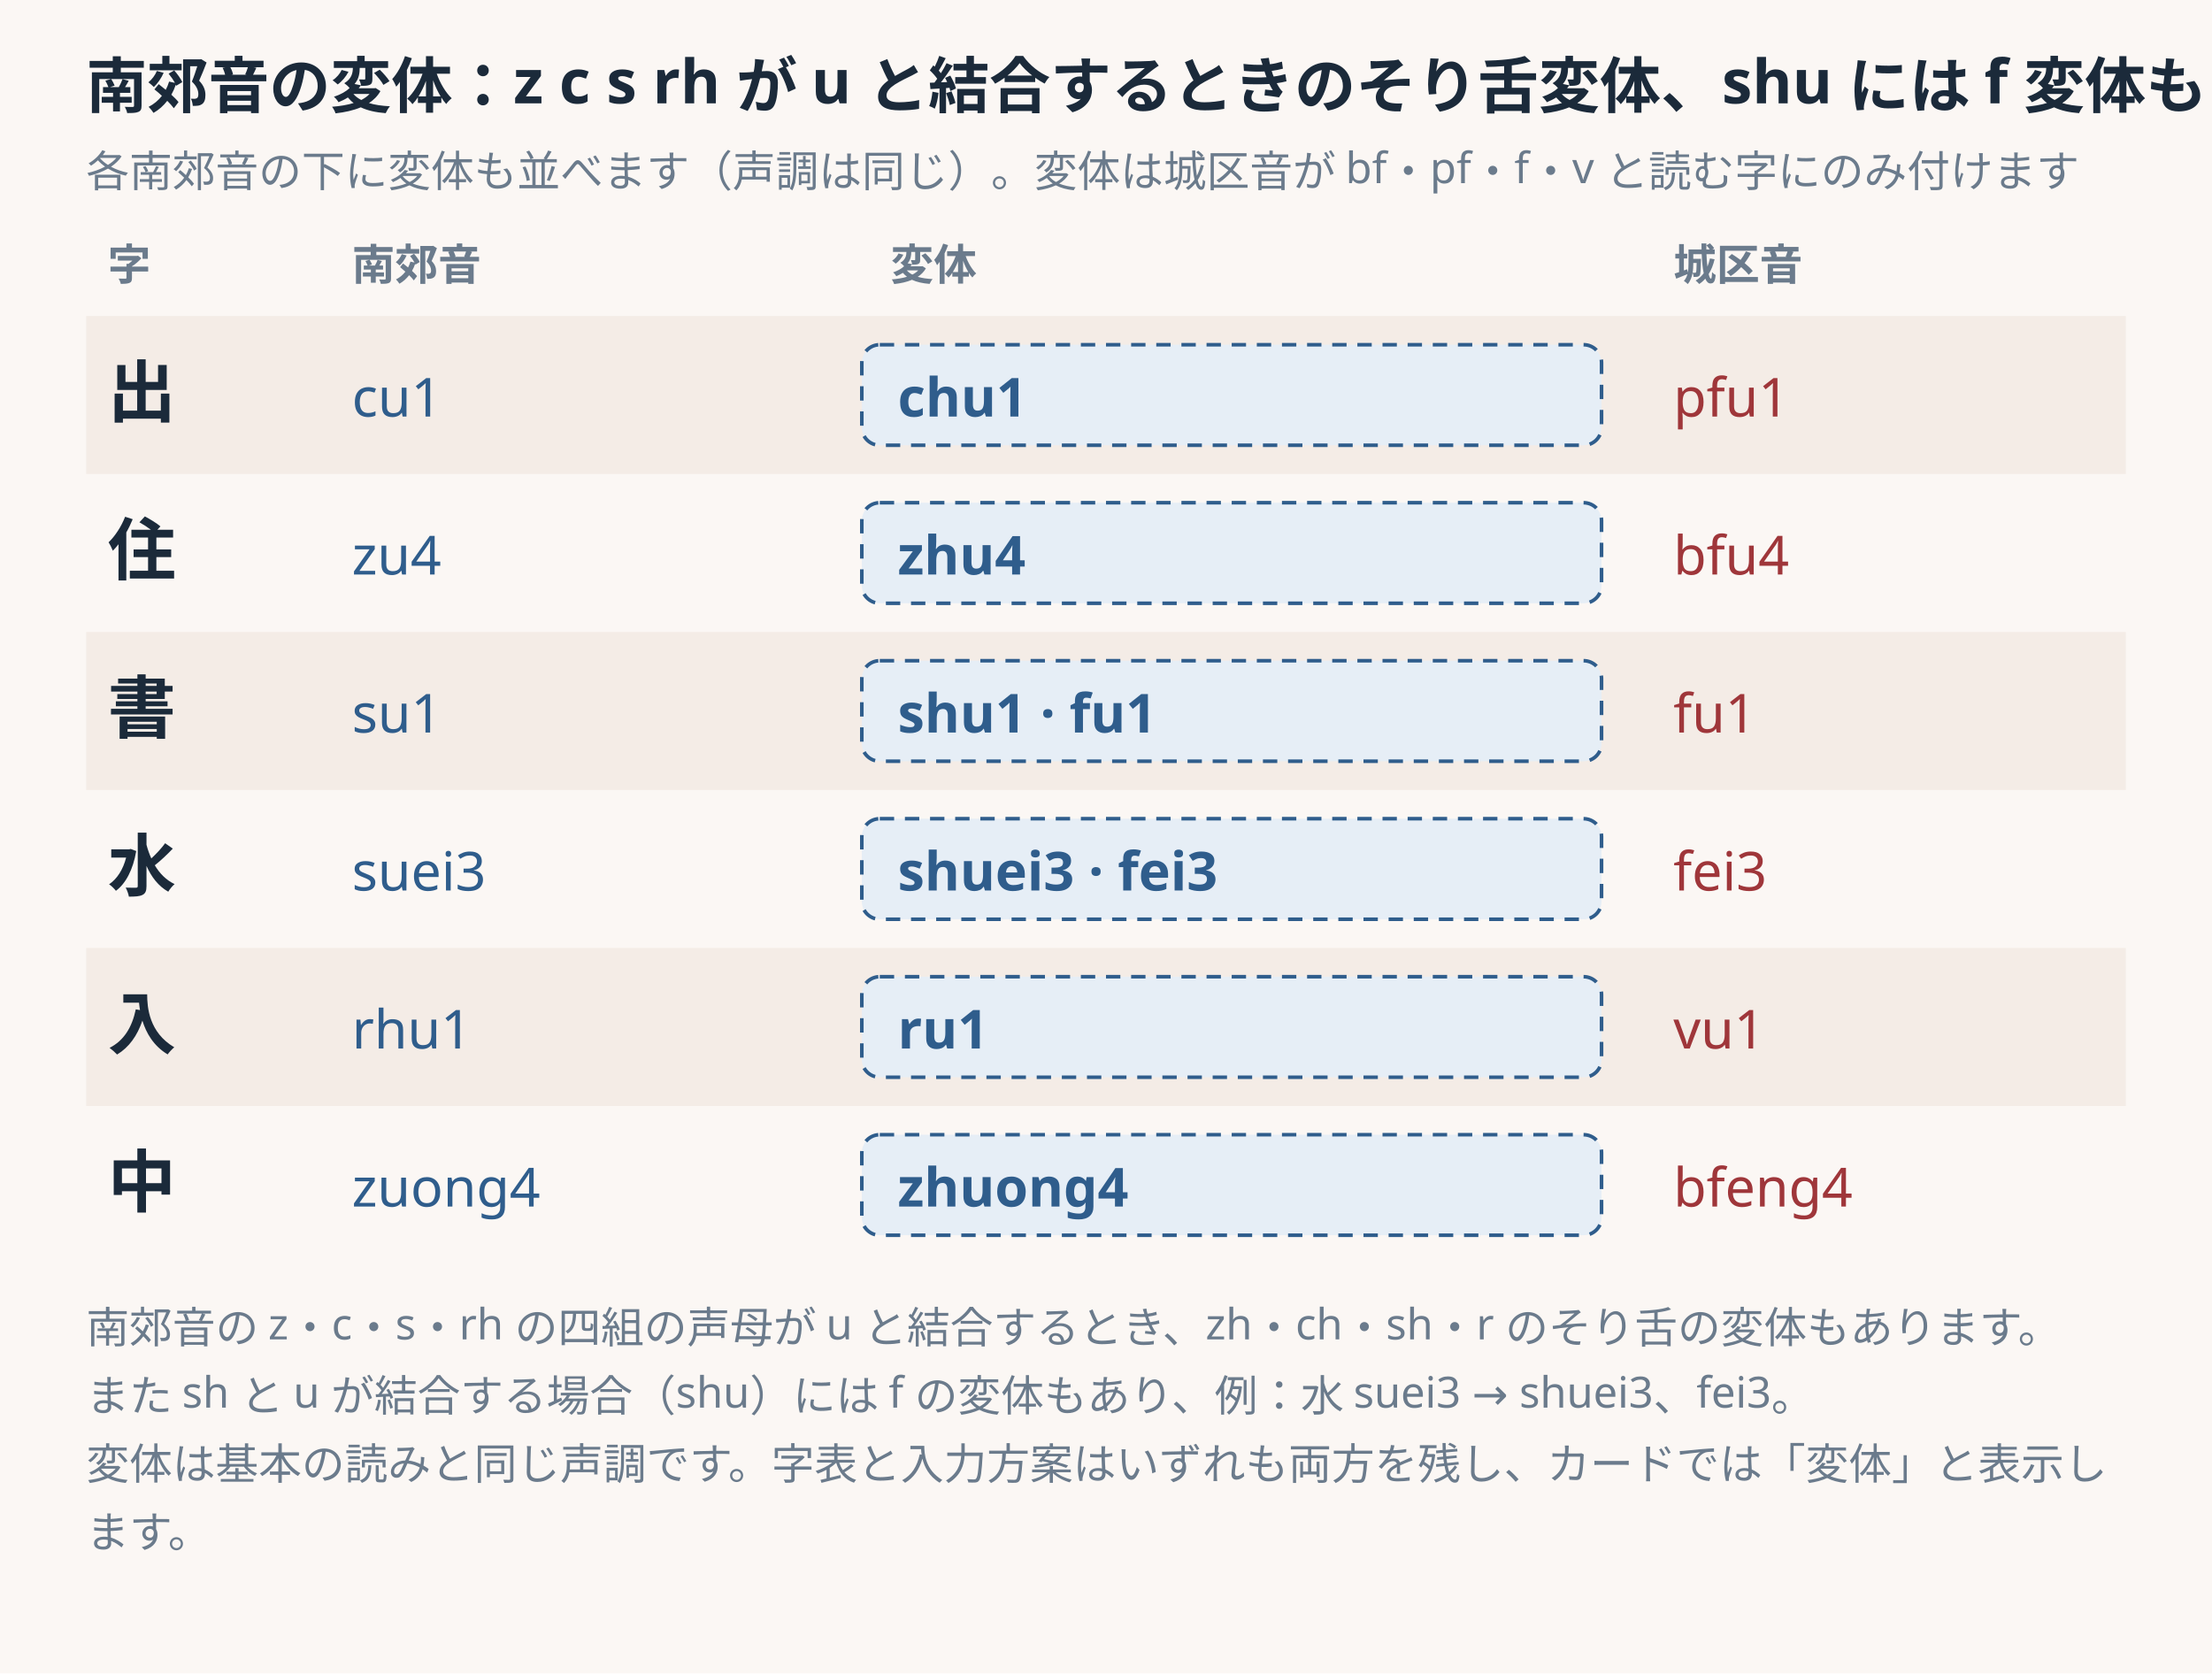
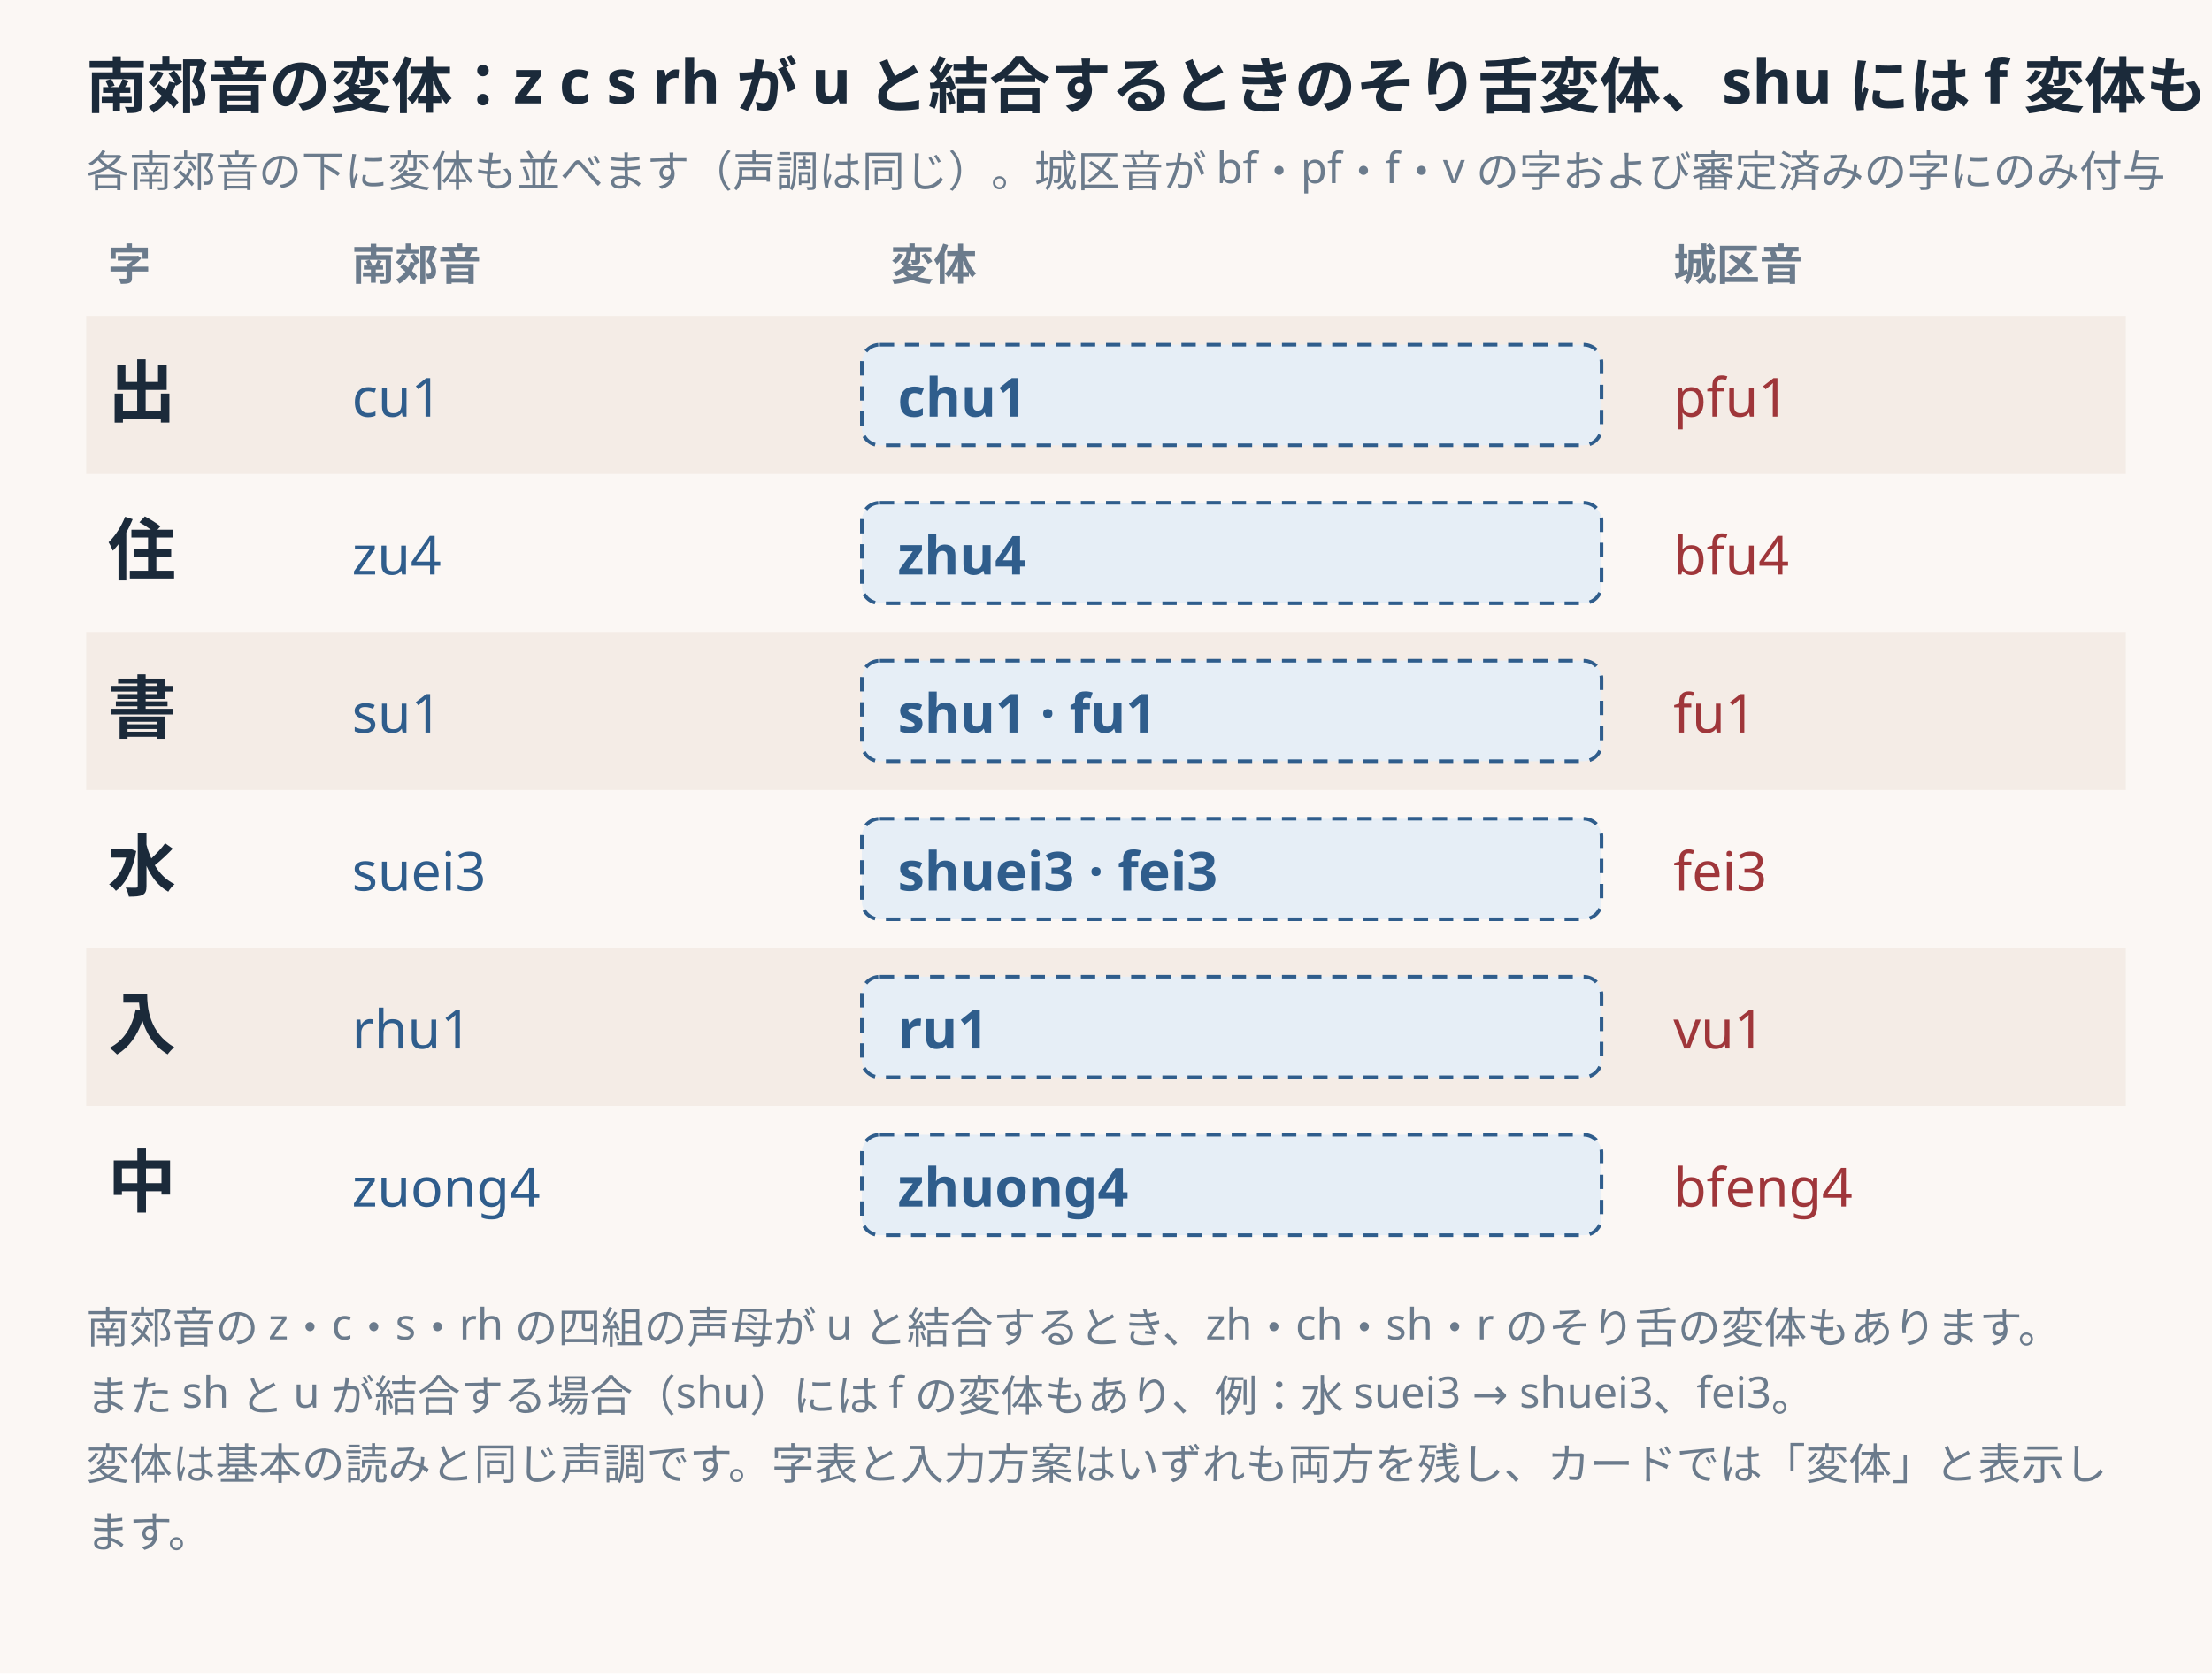
<svg xmlns="http://www.w3.org/2000/svg" width="616" height="466" viewBox="0 0 616 466" font-family="'Noto Sans JP','Hiragino Sans','Yu Gothic','Meiryo','Noto Sans SC',sans-serif">
  <rect width="616" height="466" fill="#FBF7F4" />
  <text x="24" y="30" font-size="17" fill="#1b2a3a" font-weight="bold" text-anchor="start">南郊音の変体：z c s rh が u と結合するときのそり舌変体、shu には f 変体も</text>
-   <text x="24" y="52" font-size="12" fill="#6b7b8c" font-weight="normal" text-anchor="start">各南郊音の下に変体も並べます（声調は同じ）。変体は城区音が bf・pf・f・v と読む字にのみ付けます</text>
+   <text x="24" y="52" font-size="12" fill="#6b7b8c" font-weight="normal" text-anchor="start">各南郊音の下に変体も並べます（声調は同じ）。城区音が bf・pf・f・v の字および審定済みの字にのみ付与</text>
  <text x="30" y="78" font-size="12" fill="#6b7b8c" font-weight="bold" text-anchor="start">字</text>
  <text x="98" y="78" font-size="12" fill="#6b7b8c" font-weight="bold" text-anchor="start">南郊音</text>
  <text x="248" y="78" font-size="12" fill="#6b7b8c" font-weight="bold" text-anchor="start">変体</text>
  <text x="466" y="78" font-size="12" fill="#6b7b8c" font-weight="bold" text-anchor="start">城区音</text>
  <rect x="24" y="88" width="568" height="44" fill="#f4ece6" />
  <text x="30" y="116" font-size="19" fill="#1b2a3a" font-weight="bold" text-anchor="start">出</text>
  <text x="98" y="116" font-size="15" fill="#2f5d8c" font-weight="normal" text-anchor="start">cu1</text>
  <rect x="240" y="96" width="206" height="28" rx="5" fill="#e6eef6" stroke="#2f5d8c" stroke-dasharray="4 3" />
  <text x="250" y="116" font-size="15" fill="#2f5d8c" font-weight="bold" text-anchor="start">chu1</text>
  <text x="466" y="116" font-size="15" fill="#9f363a" font-weight="normal" text-anchor="start">pfu1</text>
  <text x="30" y="160" font-size="19" fill="#1b2a3a" font-weight="bold" text-anchor="start">住</text>
  <text x="98" y="160" font-size="15" fill="#2f5d8c" font-weight="normal" text-anchor="start">zu4</text>
  <rect x="240" y="140" width="206" height="28" rx="5" fill="#e6eef6" stroke="#2f5d8c" stroke-dasharray="4 3" />
  <text x="250" y="160" font-size="15" fill="#2f5d8c" font-weight="bold" text-anchor="start">zhu4</text>
  <text x="466" y="160" font-size="15" fill="#9f363a" font-weight="normal" text-anchor="start">bfu4</text>
  <rect x="24" y="176" width="568" height="44" fill="#f4ece6" />
  <text x="30" y="204" font-size="19" fill="#1b2a3a" font-weight="bold" text-anchor="start">書</text>
  <text x="98" y="204" font-size="15" fill="#2f5d8c" font-weight="normal" text-anchor="start">su1</text>
  <rect x="240" y="184" width="206" height="28" rx="5" fill="#e6eef6" stroke="#2f5d8c" stroke-dasharray="4 3" />
  <text x="250" y="204" font-size="15" fill="#2f5d8c" font-weight="bold" text-anchor="start">shu1 · fu1</text>
  <text x="466" y="204" font-size="15" fill="#9f363a" font-weight="normal" text-anchor="start">fu1</text>
  <text x="30" y="248" font-size="19" fill="#1b2a3a" font-weight="bold" text-anchor="start">水</text>
  <text x="98" y="248" font-size="15" fill="#2f5d8c" font-weight="normal" text-anchor="start">suei3</text>
  <rect x="240" y="228" width="206" height="28" rx="5" fill="#e6eef6" stroke="#2f5d8c" stroke-dasharray="4 3" />
  <text x="250" y="248" font-size="15" fill="#2f5d8c" font-weight="bold" text-anchor="start">shuei3 · fei3</text>
  <text x="466" y="248" font-size="15" fill="#9f363a" font-weight="normal" text-anchor="start">fei3</text>
  <rect x="24" y="264" width="568" height="44" fill="#f4ece6" />
  <text x="30" y="292" font-size="19" fill="#1b2a3a" font-weight="bold" text-anchor="start">入</text>
  <text x="98" y="292" font-size="15" fill="#2f5d8c" font-weight="normal" text-anchor="start">rhu1</text>
  <rect x="240" y="272" width="206" height="28" rx="5" fill="#e6eef6" stroke="#2f5d8c" stroke-dasharray="4 3" />
  <text x="250" y="292" font-size="15" fill="#2f5d8c" font-weight="bold" text-anchor="start">ru1</text>
  <text x="466" y="292" font-size="15" fill="#9f363a" font-weight="normal" text-anchor="start">vu1</text>
  <text x="30" y="336" font-size="19" fill="#1b2a3a" font-weight="bold" text-anchor="start">中</text>
  <text x="98" y="336" font-size="15" fill="#2f5d8c" font-weight="normal" text-anchor="start">zuong4</text>
  <rect x="240" y="316" width="206" height="28" rx="5" fill="#e6eef6" stroke="#2f5d8c" stroke-dasharray="4 3" />
  <text x="250" y="336" font-size="15" fill="#2f5d8c" font-weight="bold" text-anchor="start">zhuong4</text>
  <text x="466" y="336" font-size="15" fill="#9f363a" font-weight="normal" text-anchor="start">bfeng4</text>
  <text x="24" y="374" font-size="12" fill="#6b7b8c" font-weight="normal" text-anchor="start">南郊音の z・c・s・rh の四組の声母が u と結合するとき、zh・ch・sh・r のそり舌の変体もあります。</text>
  <text x="24" y="393" font-size="12" fill="#6b7b8c" font-weight="normal" text-anchor="start">また sh と u が結合する場合（shu）には f の変体もあり、例：水 suei3 → shuei3、fei3。</text>
  <text x="24" y="412" font-size="12" fill="#6b7b8c" font-weight="normal" text-anchor="start">変体は基本の読みと同じ声調です。字表と入力方案はいずれも両方を残し、カードでは「変体」と表示し</text>
  <text x="24" y="431" font-size="12" fill="#6b7b8c" font-weight="normal" text-anchor="start">ます。</text>
</svg>
